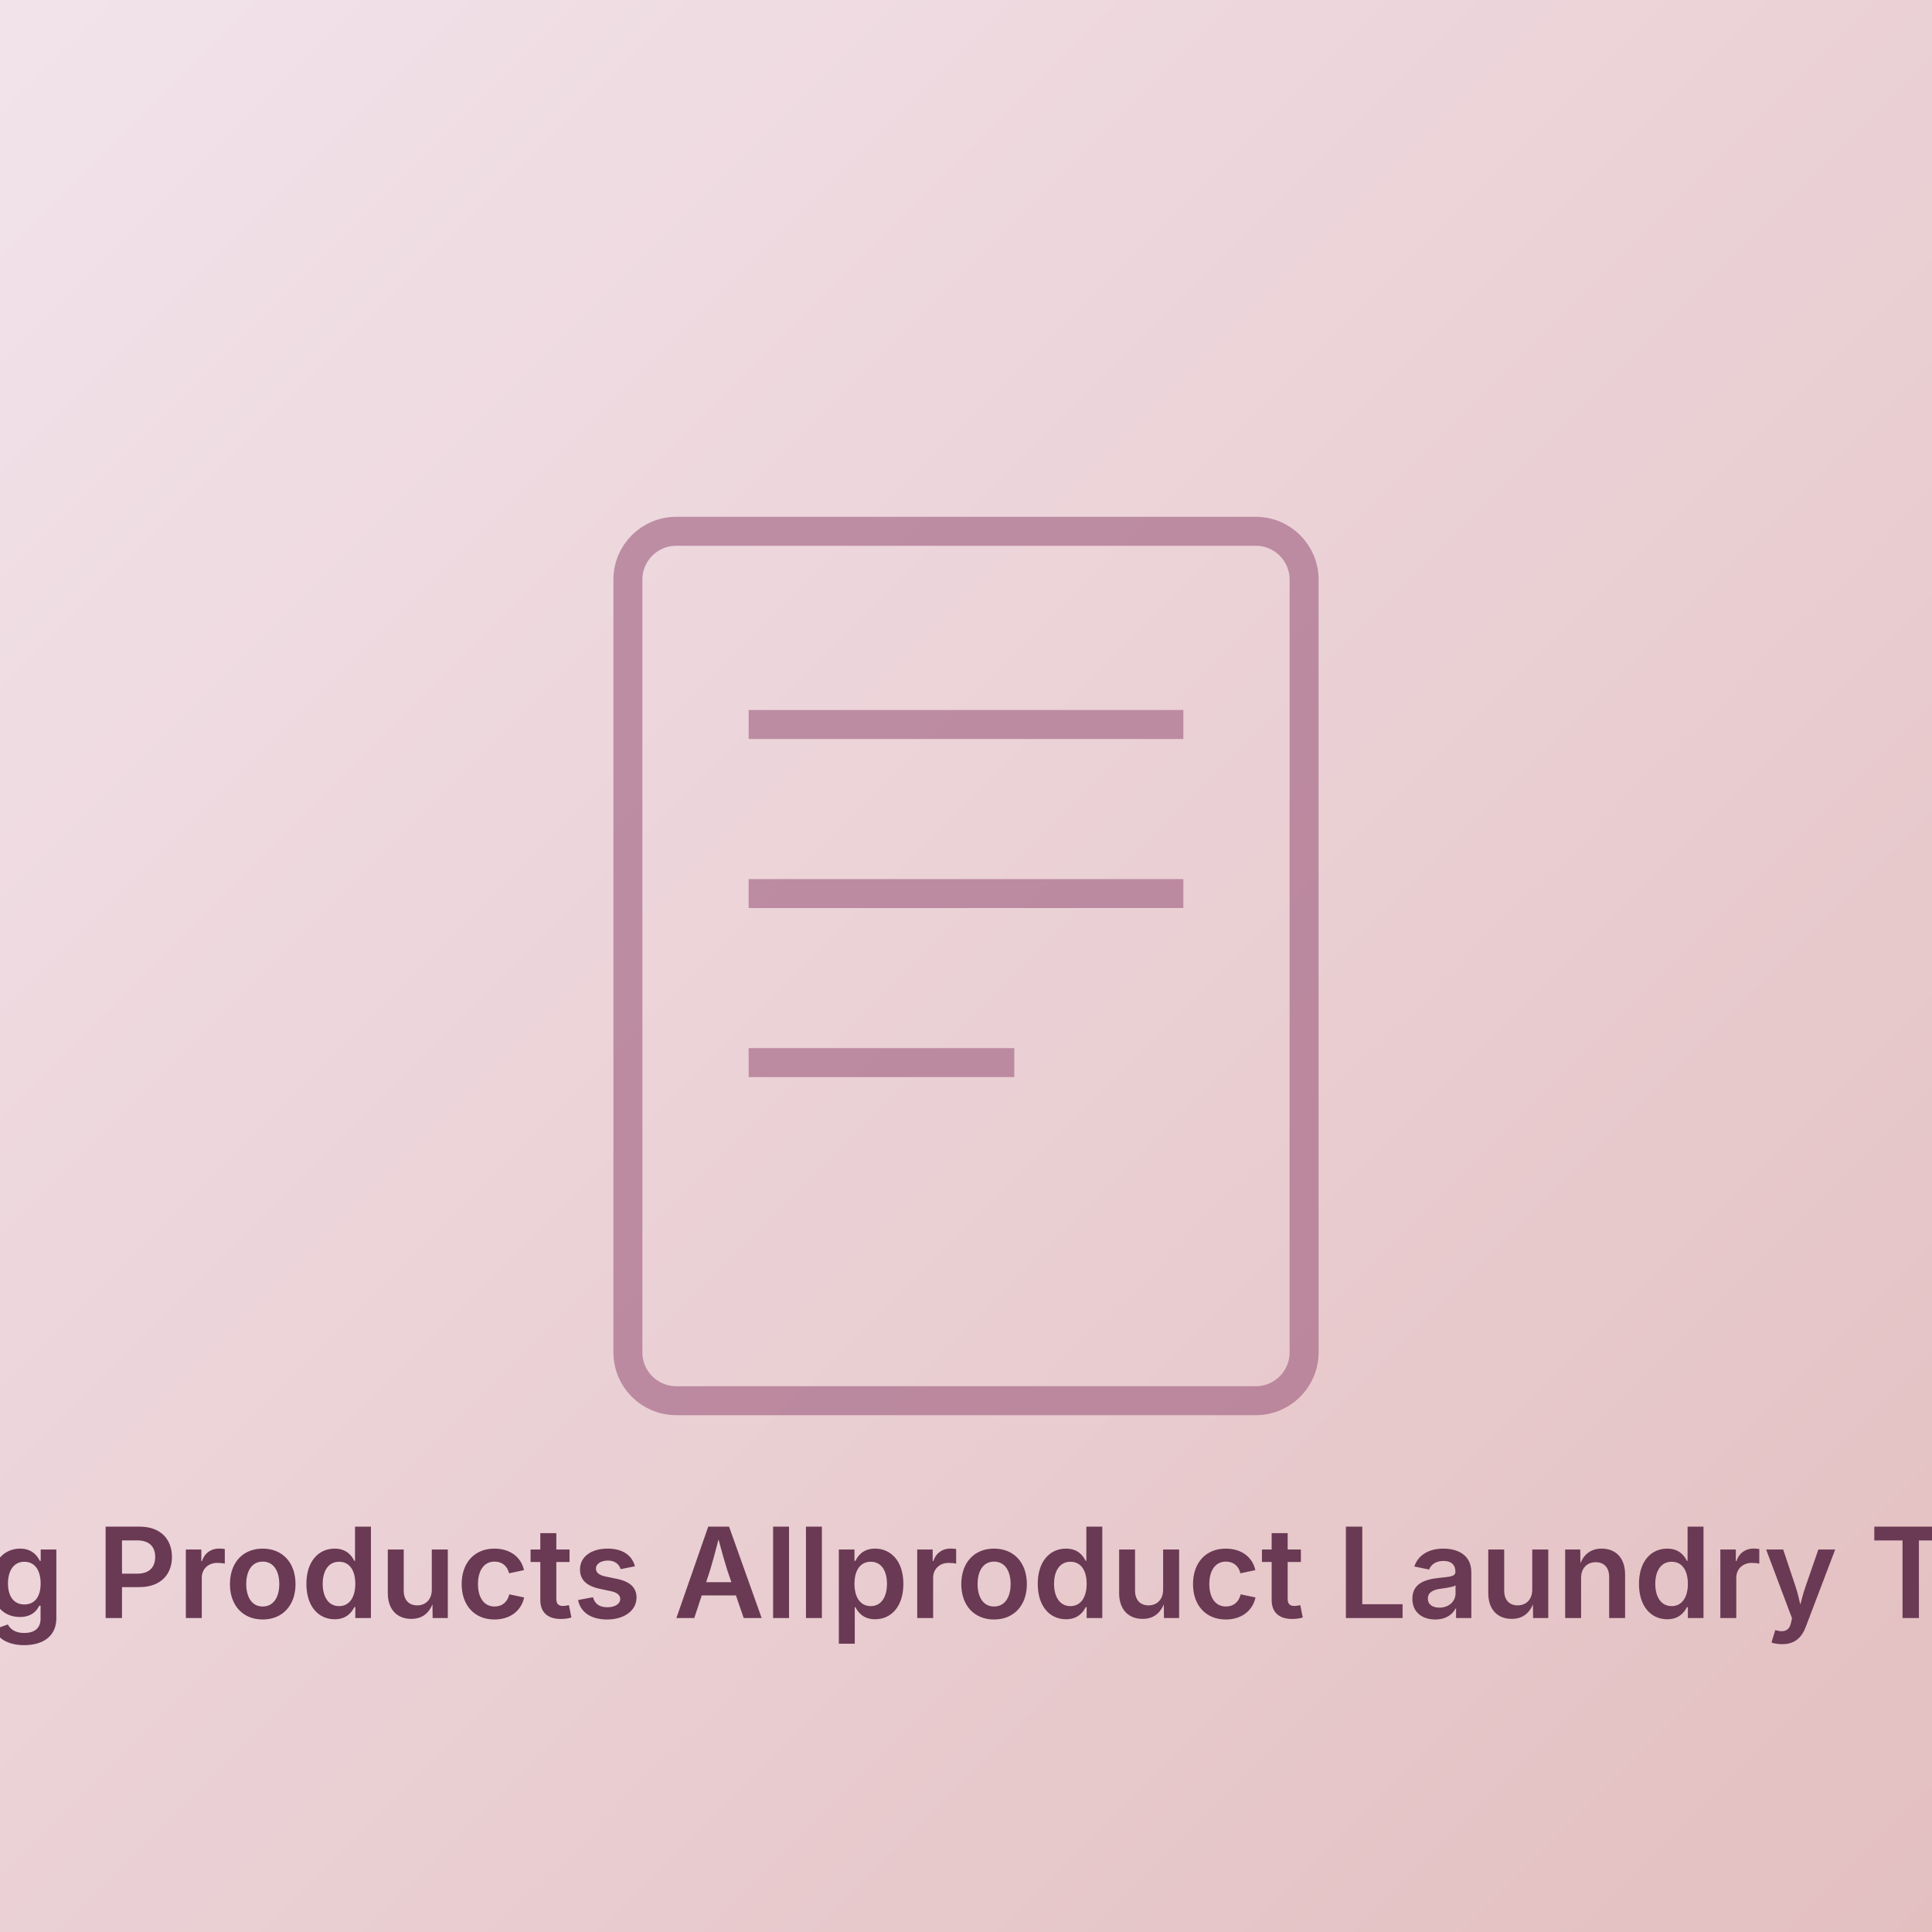
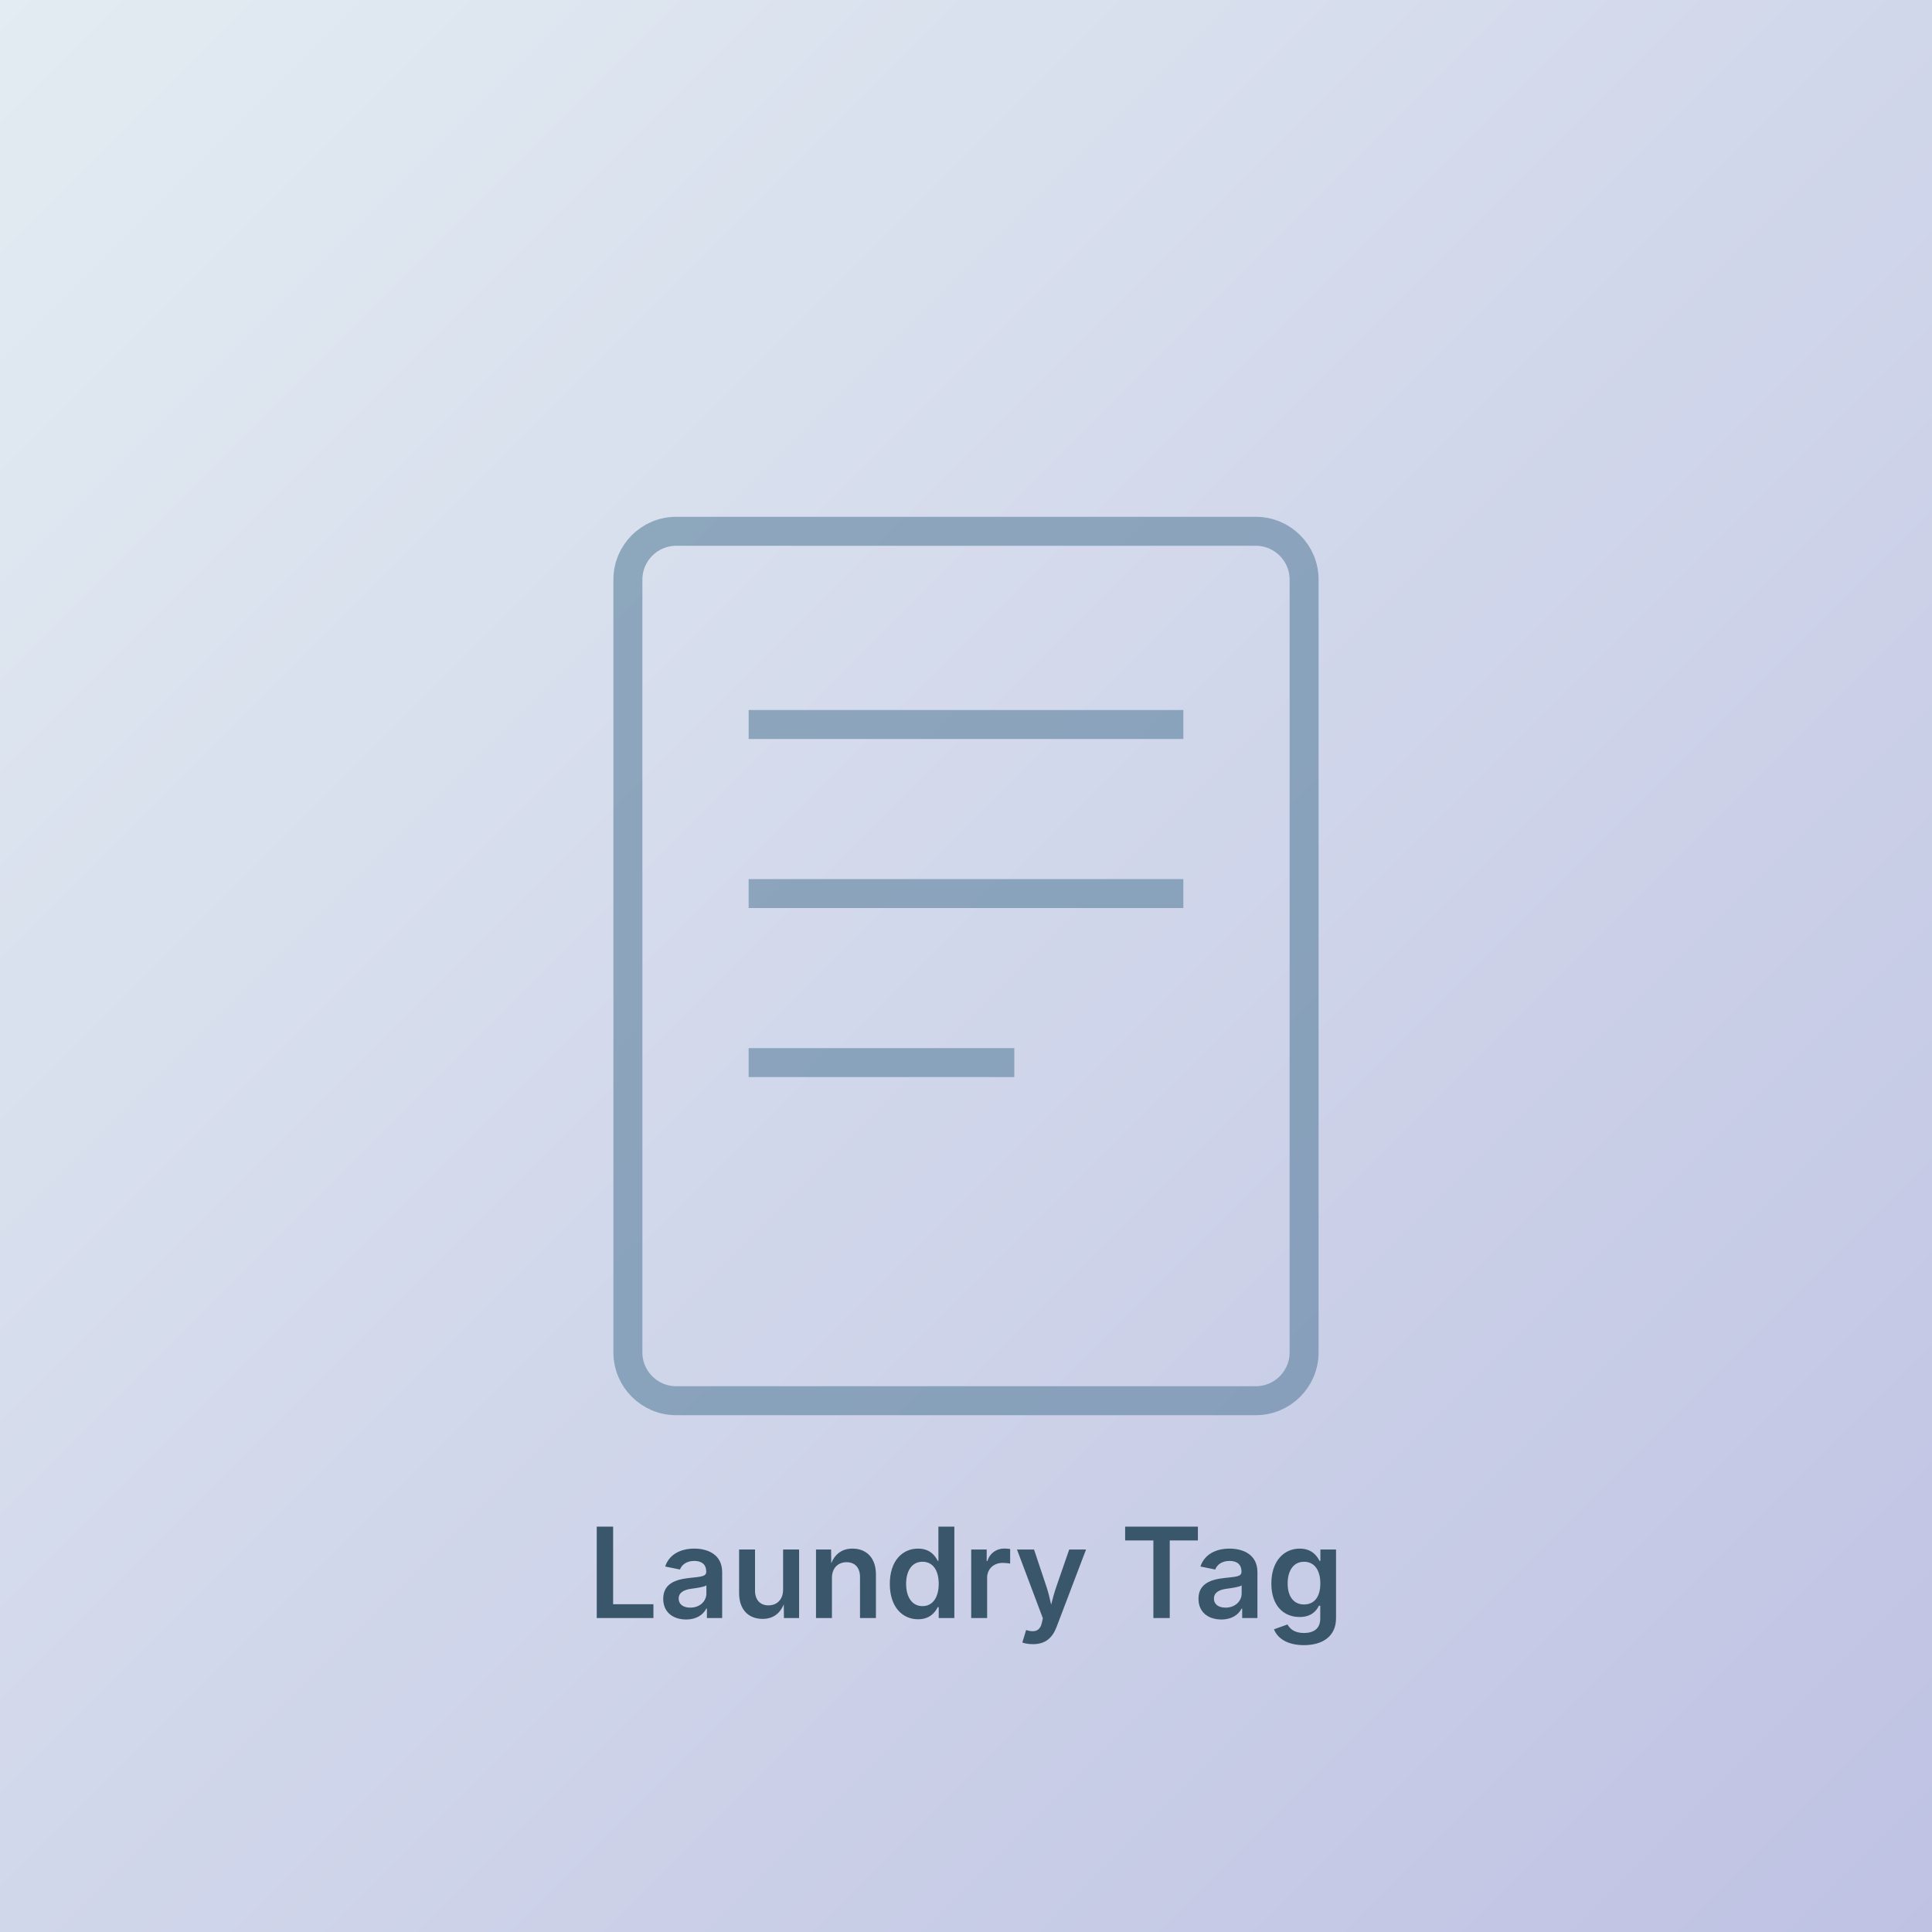
<svg xmlns="http://www.w3.org/2000/svg" viewBox="0 0 400 400" width="400" height="400">
  <defs>
    <linearGradient id="g" x1="0" y1="0" x2="1" y2="1">
-       <stop offset="0" stop-color="hsl(328,35%,92%)" />
-       <stop offset="1" stop-color="hsl(358,40%,82%)" />
+       <stop offset="0" stop-color="hsl(205,35%,92%)" />
+       <stop offset="1" stop-color="hsl(235,40%,82%)" />
    </linearGradient>
  </defs>
  <rect width="400" height="400" fill="url(#g)" />
-   <g fill="none" stroke="hsl(328,30%,45%)" stroke-width="6" stroke-linejoin="round" opacity=".55">
+   <g fill="none" stroke="hsl(205,30%,45%)" stroke-width="6" stroke-linejoin="round" opacity=".55">
    <rect x="130" y="110" width="140" height="180" rx="10" />
    <path d="M155 150h90M155 185h90M155 220h55" />
  </g>
-   <text x="200" y="335" text-anchor="middle" font-family="Inter,system-ui,sans-serif" font-size="26" font-weight="600" fill="hsl(328,30%,32%)">Img Products Allproduct Laundry Tag</text>
+   <text x="200" y="335" text-anchor="middle" font-family="Inter,system-ui,sans-serif" font-size="26" font-weight="600" fill="hsl(205,30%,32%)">Laundry Tag</text>
</svg>
